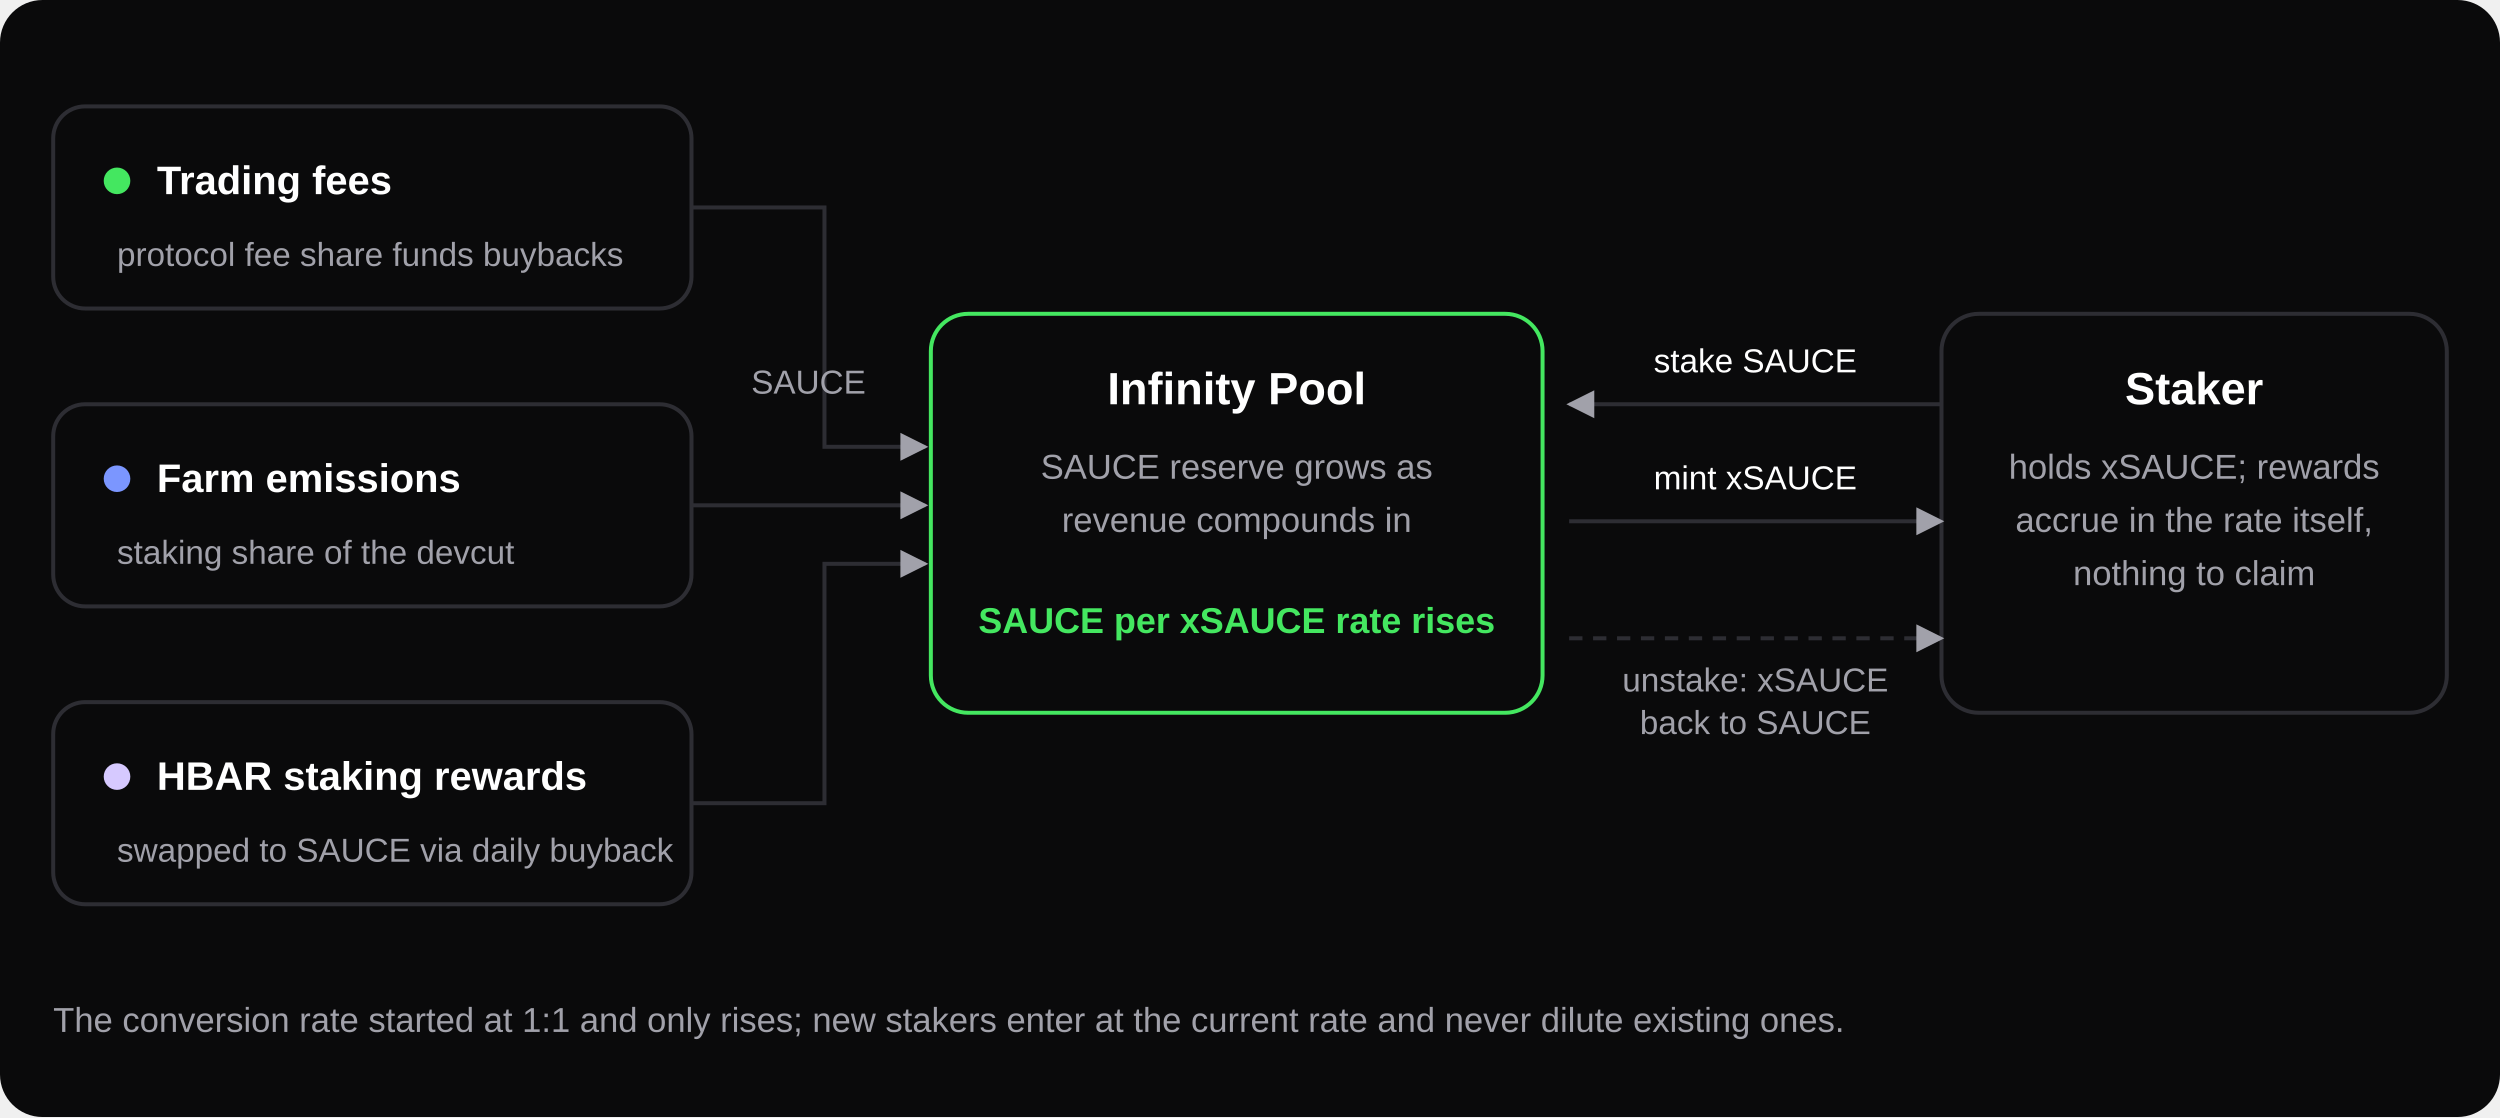
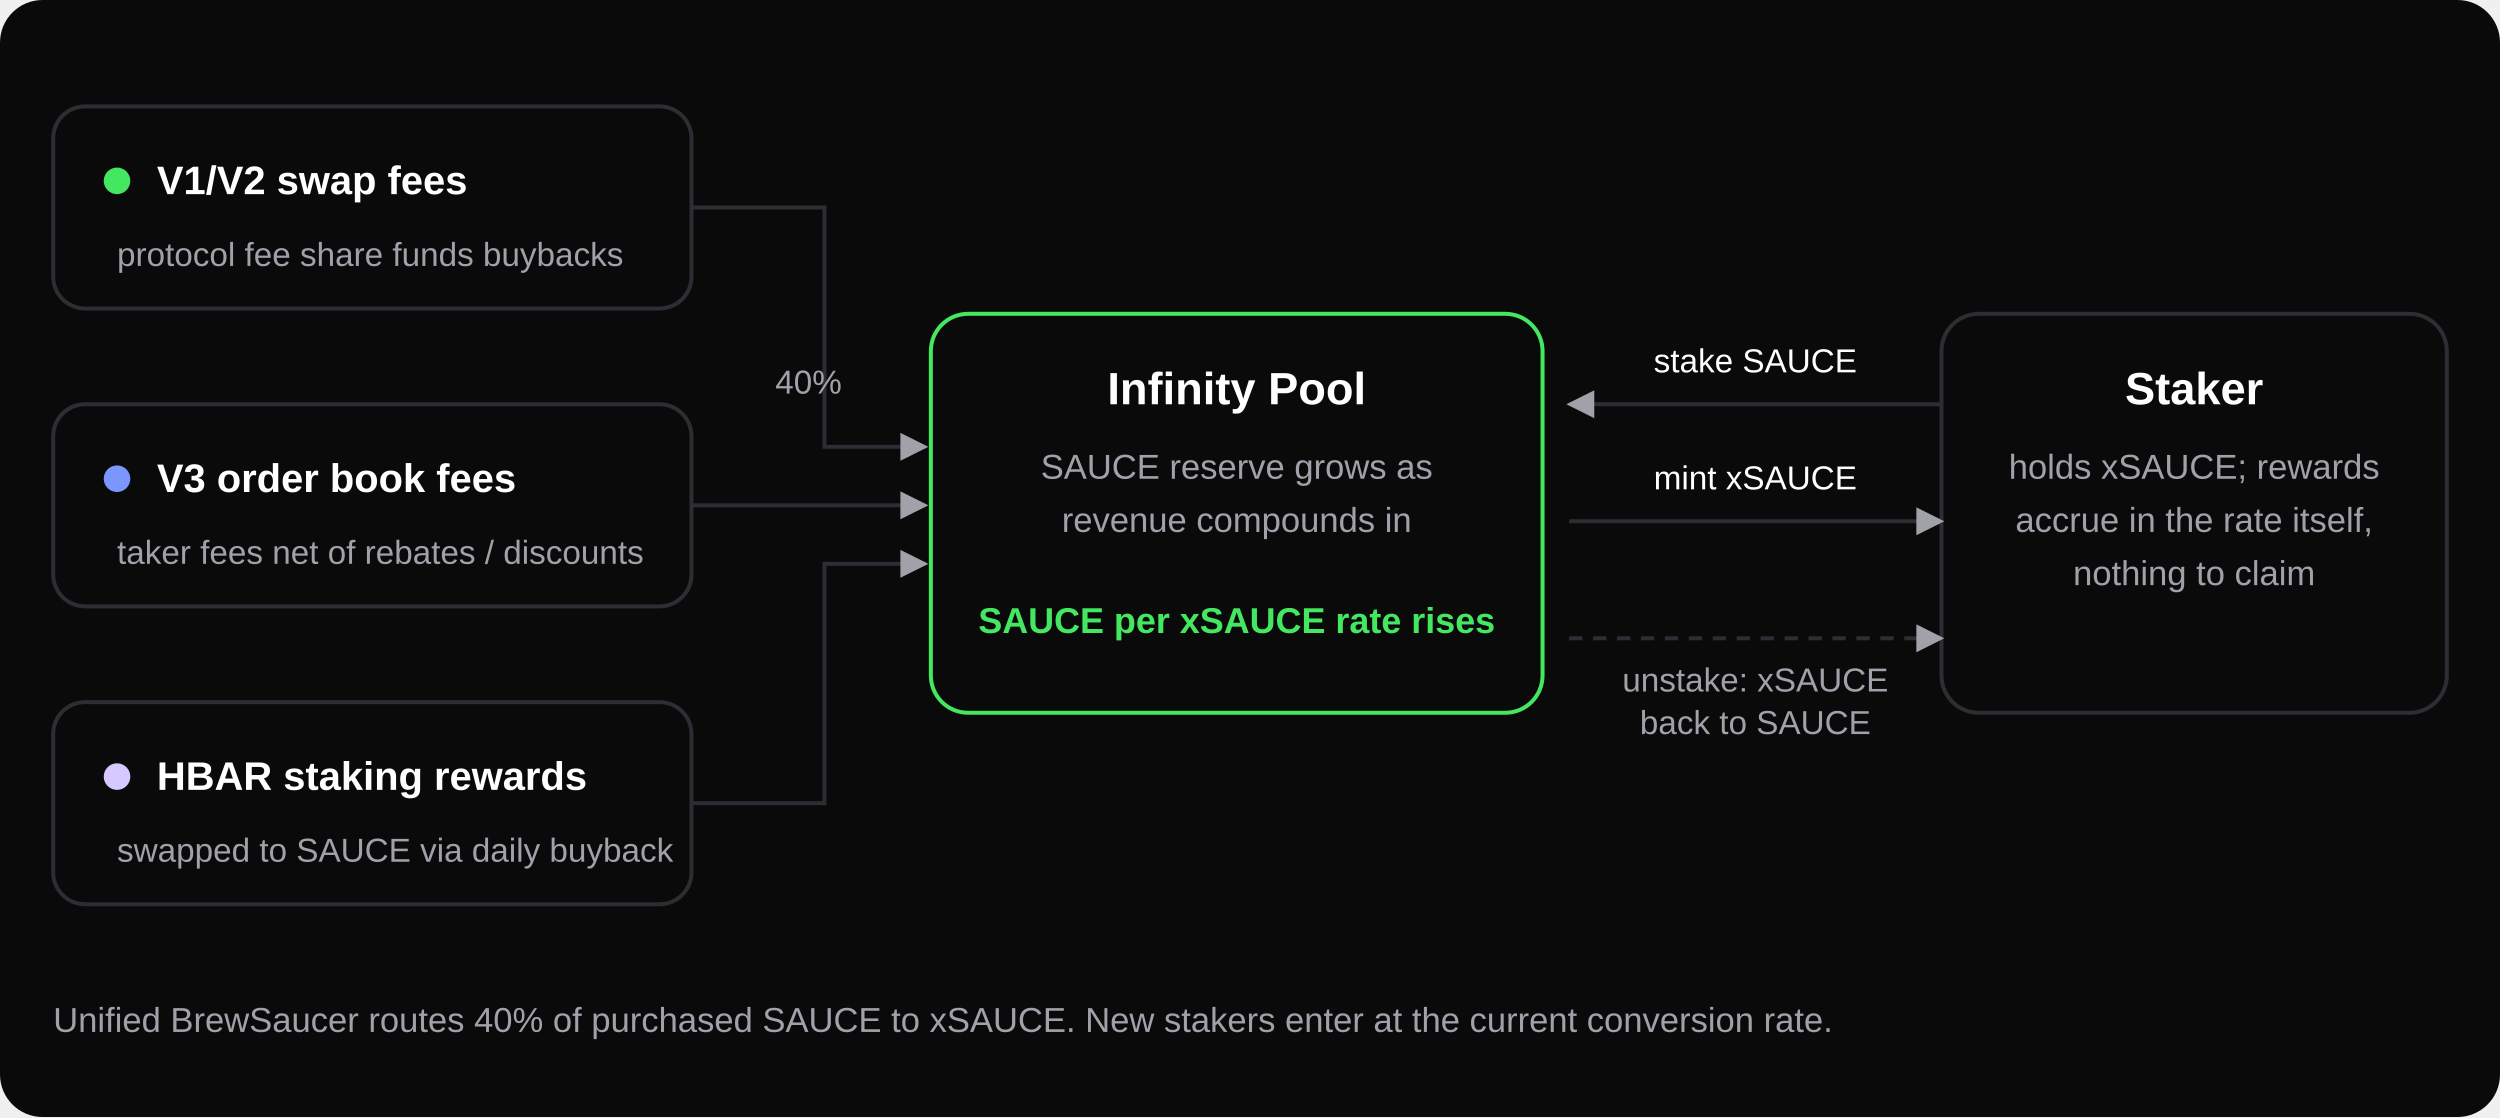
- <svg xmlns="http://www.w3.org/2000/svg" width="940" height="420" viewBox="0 0 940 420" font-family="system-ui, -apple-system, 'Helvetica Neue', Arial, sans-serif" role="img" aria-label="SAUCE revenue sources compounding into the Infinity Pool and raising the xSAUCE conversion rate">
+ <svg xmlns="http://www.w3.org/2000/svg" width="940" height="420" viewBox="0 0 940 420" font-family="system-ui, -apple-system, 'Helvetica Neue', Arial, sans-serif" role="img" aria-label="V1 and V2 protocol fees, net V3 fees, and HBAR staking rewards fund buybacks; 40 percent of purchased SAUCE accrues to xSAUCE">
  <rect x="0" y="0" width="940" height="420" rx="16" fill="#0A0A0B" />
  <defs>
    <marker id="arrow4" viewBox="0 0 10 10" refX="9" refY="5" markerWidth="7" markerHeight="7" orient="auto-start-reverse">
      <path d="M 0 0 L 10 5 L 0 10 z" fill="#A1A1AA" />
    </marker>
  </defs>
  <g>
    <rect x="20" y="40" width="240" height="76" rx="12" fill="none" stroke="#2D2D33" stroke-width="1.5" />
    <circle cx="44" cy="68" r="5" fill="#44E760" />
-     <text x="59" y="73" fill="#FFFFFF" font-size="15" font-weight="600">Trading fees</text>
+     <text x="59" y="73" fill="#FFFFFF" font-size="15" font-weight="600">V1/V2 swap fees</text>
    <text x="44" y="100" fill="#A1A1AA" font-size="12.5">protocol fee share funds buybacks</text>
  </g>
  <g>
    <rect x="20" y="152" width="240" height="76" rx="12" fill="none" stroke="#2D2D33" stroke-width="1.5" />
    <circle cx="44" cy="180" r="5" fill="#7B96FF" />
-     <text x="59" y="185" fill="#FFFFFF" font-size="15" font-weight="600">Farm emissions</text>
-     <text x="44" y="212" fill="#A1A1AA" font-size="12.5">staking share of the devcut</text>
+     <text x="59" y="185" fill="#FFFFFF" font-size="15" font-weight="600">V3 order book fees</text>
+     <text x="44" y="212" fill="#A1A1AA" font-size="12.5">taker fees net of rebates / discounts</text>
  </g>
  <g>
    <rect x="20" y="264" width="240" height="76" rx="12" fill="none" stroke="#2D2D33" stroke-width="1.5" />
    <circle cx="44" cy="292" r="5" fill="#D6C9FF" />
    <text x="59" y="297" fill="#FFFFFF" font-size="15" font-weight="600">HBAR staking rewards</text>
    <text x="44" y="324" fill="#A1A1AA" font-size="12.5">swapped to SAUCE via daily buyback</text>
  </g>
  <path d="M 260 78 L 310 78 L 310 168 L 348 168" fill="none" stroke="#2D2D33" stroke-width="1.5" marker-end="url(#arrow4)" />
  <path d="M 260 190 L 348 190" fill="none" stroke="#2D2D33" stroke-width="1.5" marker-end="url(#arrow4)" />
  <path d="M 260 302 L 310 302 L 310 212 L 348 212" fill="none" stroke="#2D2D33" stroke-width="1.5" marker-end="url(#arrow4)" />
-   <text x="304" y="148" fill="#A1A1AA" font-size="12.5" text-anchor="middle">SAUCE</text>
+   <text x="304" y="148" fill="#A1A1AA" font-size="12.5" text-anchor="middle">40%</text>
  <g>
    <rect x="350" y="118" width="230" height="150" rx="14" fill="none" stroke="#44E760" stroke-width="1.5" />
    <text x="465" y="152" text-anchor="middle" fill="#FFFFFF" font-size="17" font-weight="600">Infinity Pool</text>
    <text x="465" y="180" text-anchor="middle" fill="#A1A1AA" font-size="13">SAUCE reserve grows as</text>
    <text x="465" y="200" text-anchor="middle" fill="#A1A1AA" font-size="13">revenue compounds in</text>
    <text x="465" y="238" text-anchor="middle" fill="#44E760" font-size="13.5" font-weight="600">SAUCE per xSAUCE rate rises</text>
  </g>
  <g>
    <rect x="730" y="118" width="190" height="150" rx="14" fill="none" stroke="#2D2D33" stroke-width="1.5" />
    <text x="825" y="152" text-anchor="middle" fill="#FFFFFF" font-size="17" font-weight="600">Staker</text>
    <text x="825" y="180" text-anchor="middle" fill="#A1A1AA" font-size="13">holds xSAUCE; rewards</text>
    <text x="825" y="200" text-anchor="middle" fill="#A1A1AA" font-size="13">accrue in the rate itself,</text>
    <text x="825" y="220" text-anchor="middle" fill="#A1A1AA" font-size="13">nothing to claim</text>
  </g>
  <path d="M 730 152 L 590 152" fill="none" stroke="#2D2D33" stroke-width="1.5" marker-end="url(#arrow4)" />
  <text x="660" y="140" text-anchor="middle" fill="#FFFFFF" font-size="12.5">stake SAUCE</text>
  <path d="M 590 196 L 730 196" fill="none" stroke="#2D2D33" stroke-width="1.5" marker-end="url(#arrow4)" />
  <text x="660" y="184" text-anchor="middle" fill="#FFFFFF" font-size="12.5">mint xSAUCE</text>
  <path d="M 590 240 L 730 240" fill="none" stroke="#2D2D33" stroke-width="1.5" stroke-dasharray="5 4" marker-end="url(#arrow4)" />
  <text x="660" y="260" text-anchor="middle" fill="#A1A1AA" font-size="12.5">unstake: xSAUCE</text>
  <text x="660" y="276" text-anchor="middle" fill="#A1A1AA" font-size="12.5">back to SAUCE</text>
-   <text x="20" y="388" fill="#A1A1AA" font-size="13">The conversion rate started at 1:1 and only rises; new stakers enter at the current rate and never dilute existing ones.</text>
+   <text x="20" y="388" fill="#A1A1AA" font-size="13">Unified BrewSaucer routes 40% of purchased SAUCE to xSAUCE. New stakers enter at the current conversion rate.</text>
</svg>
